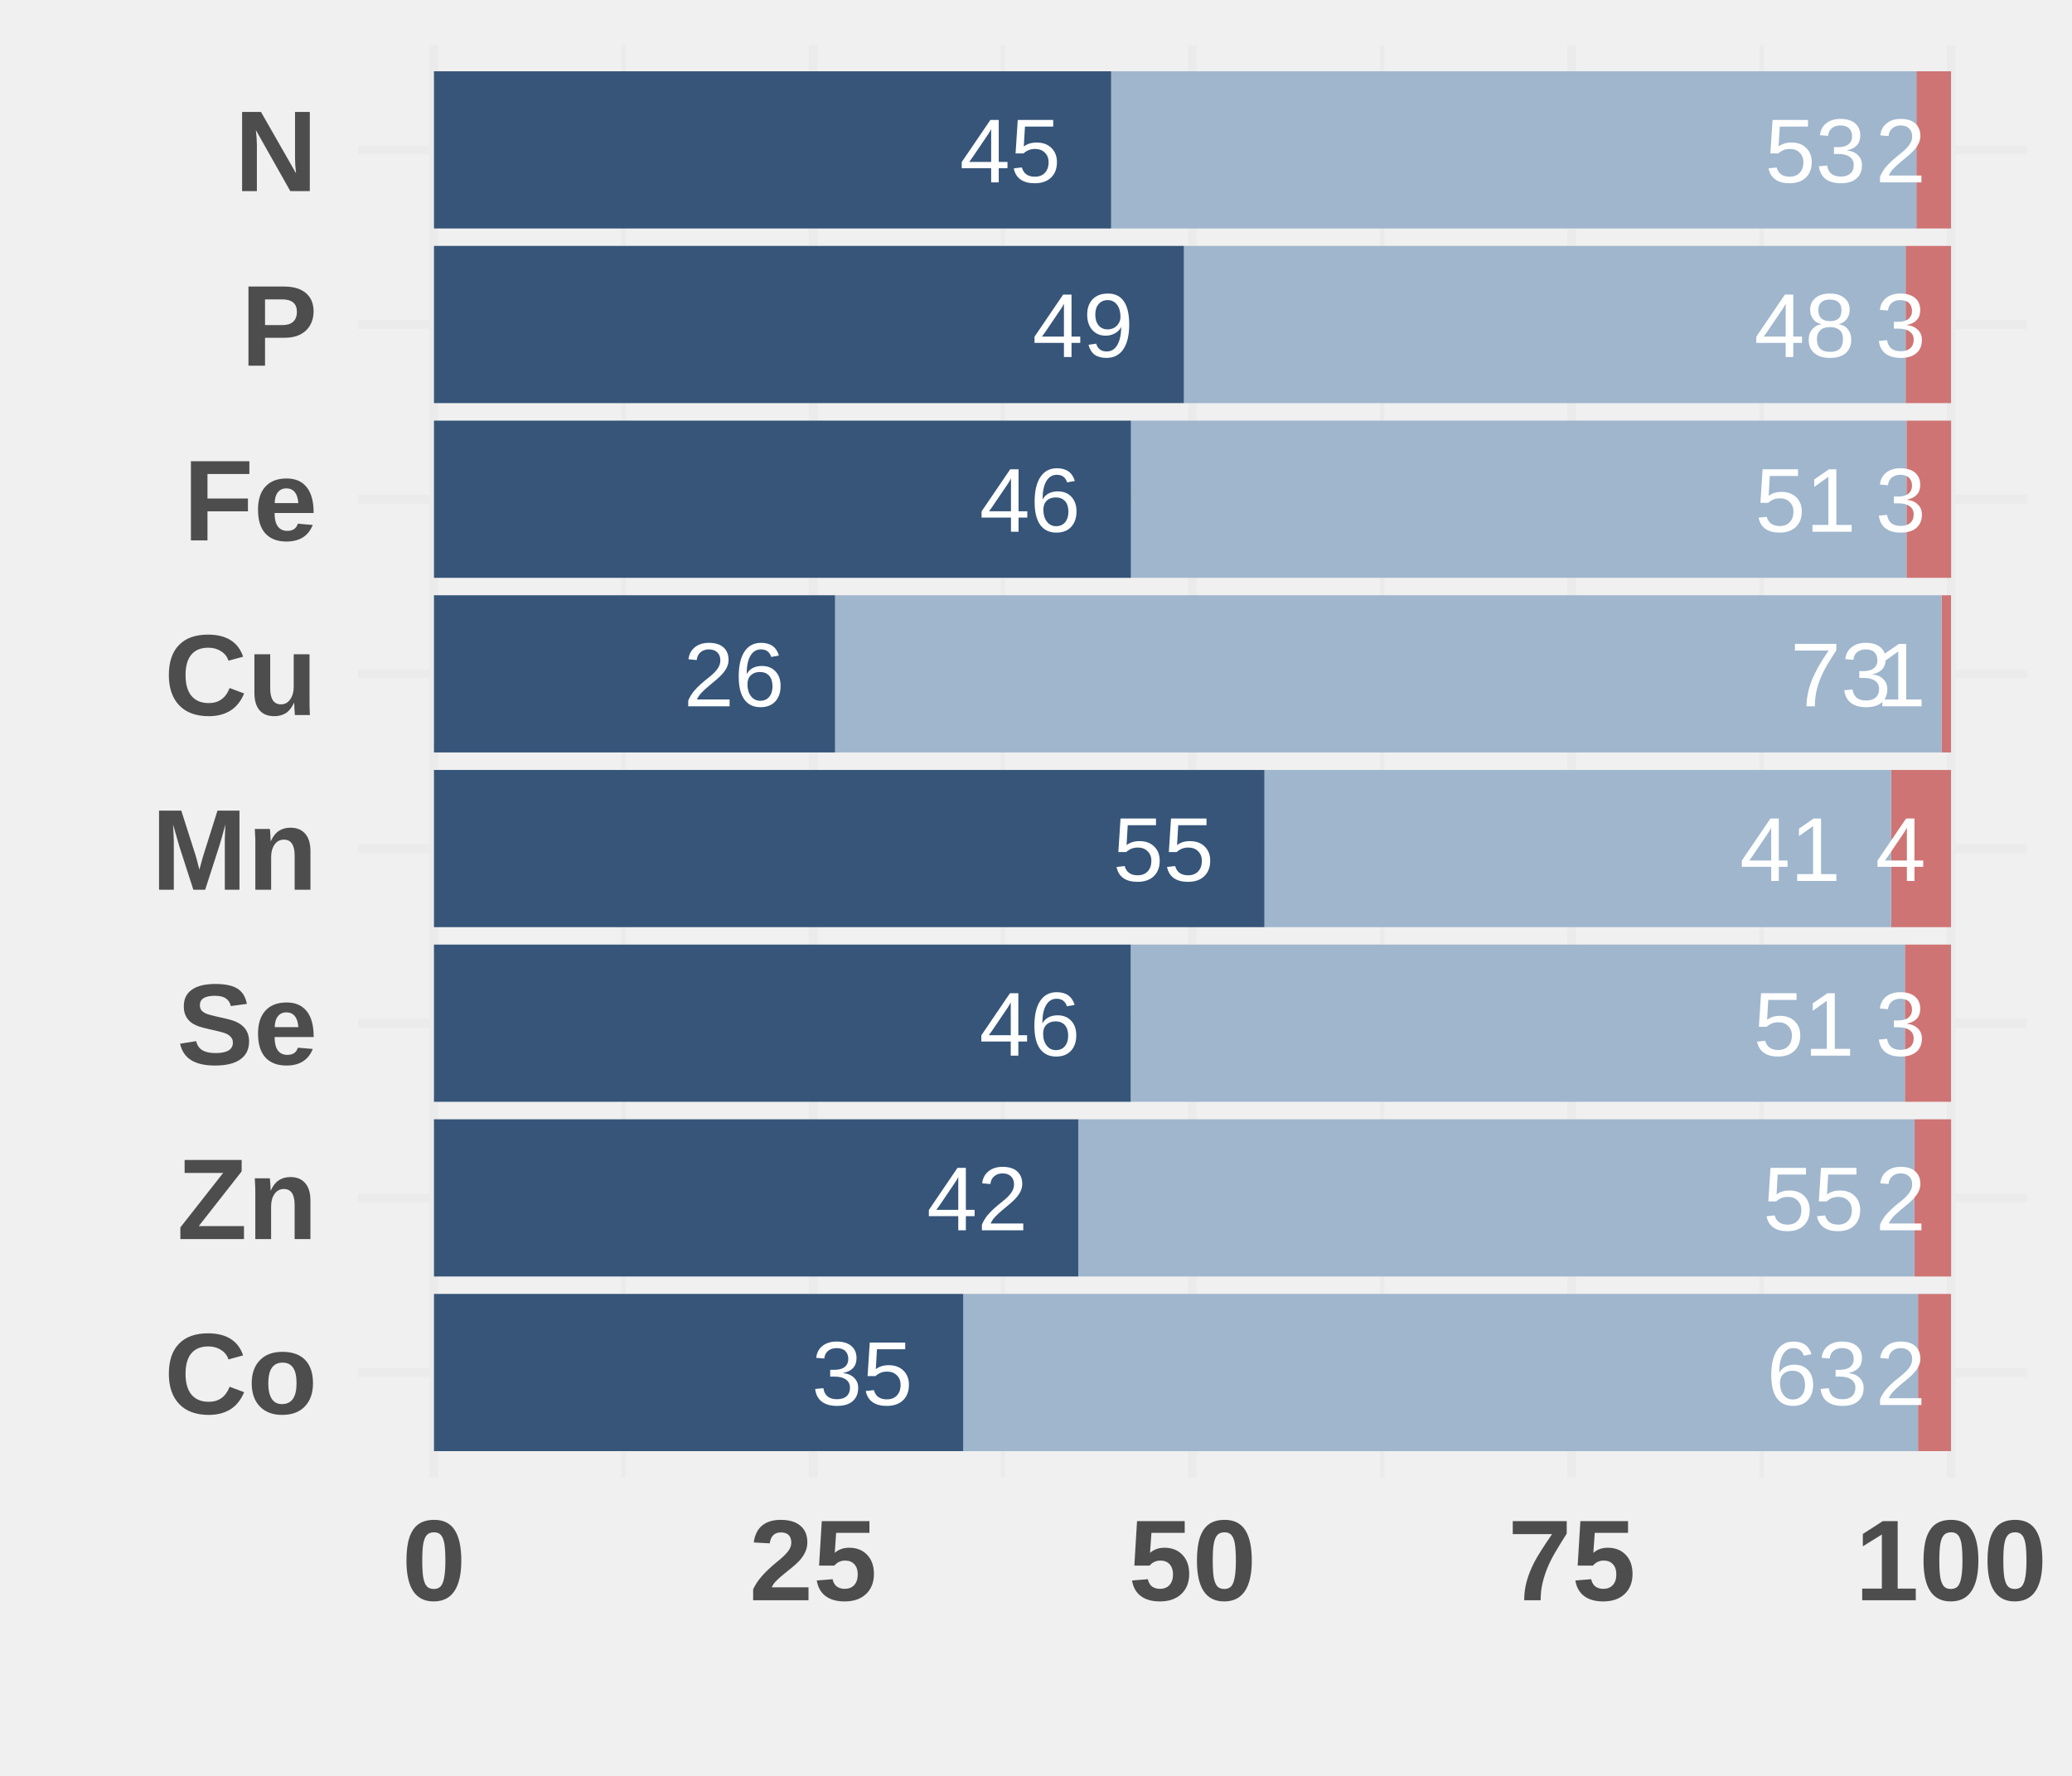
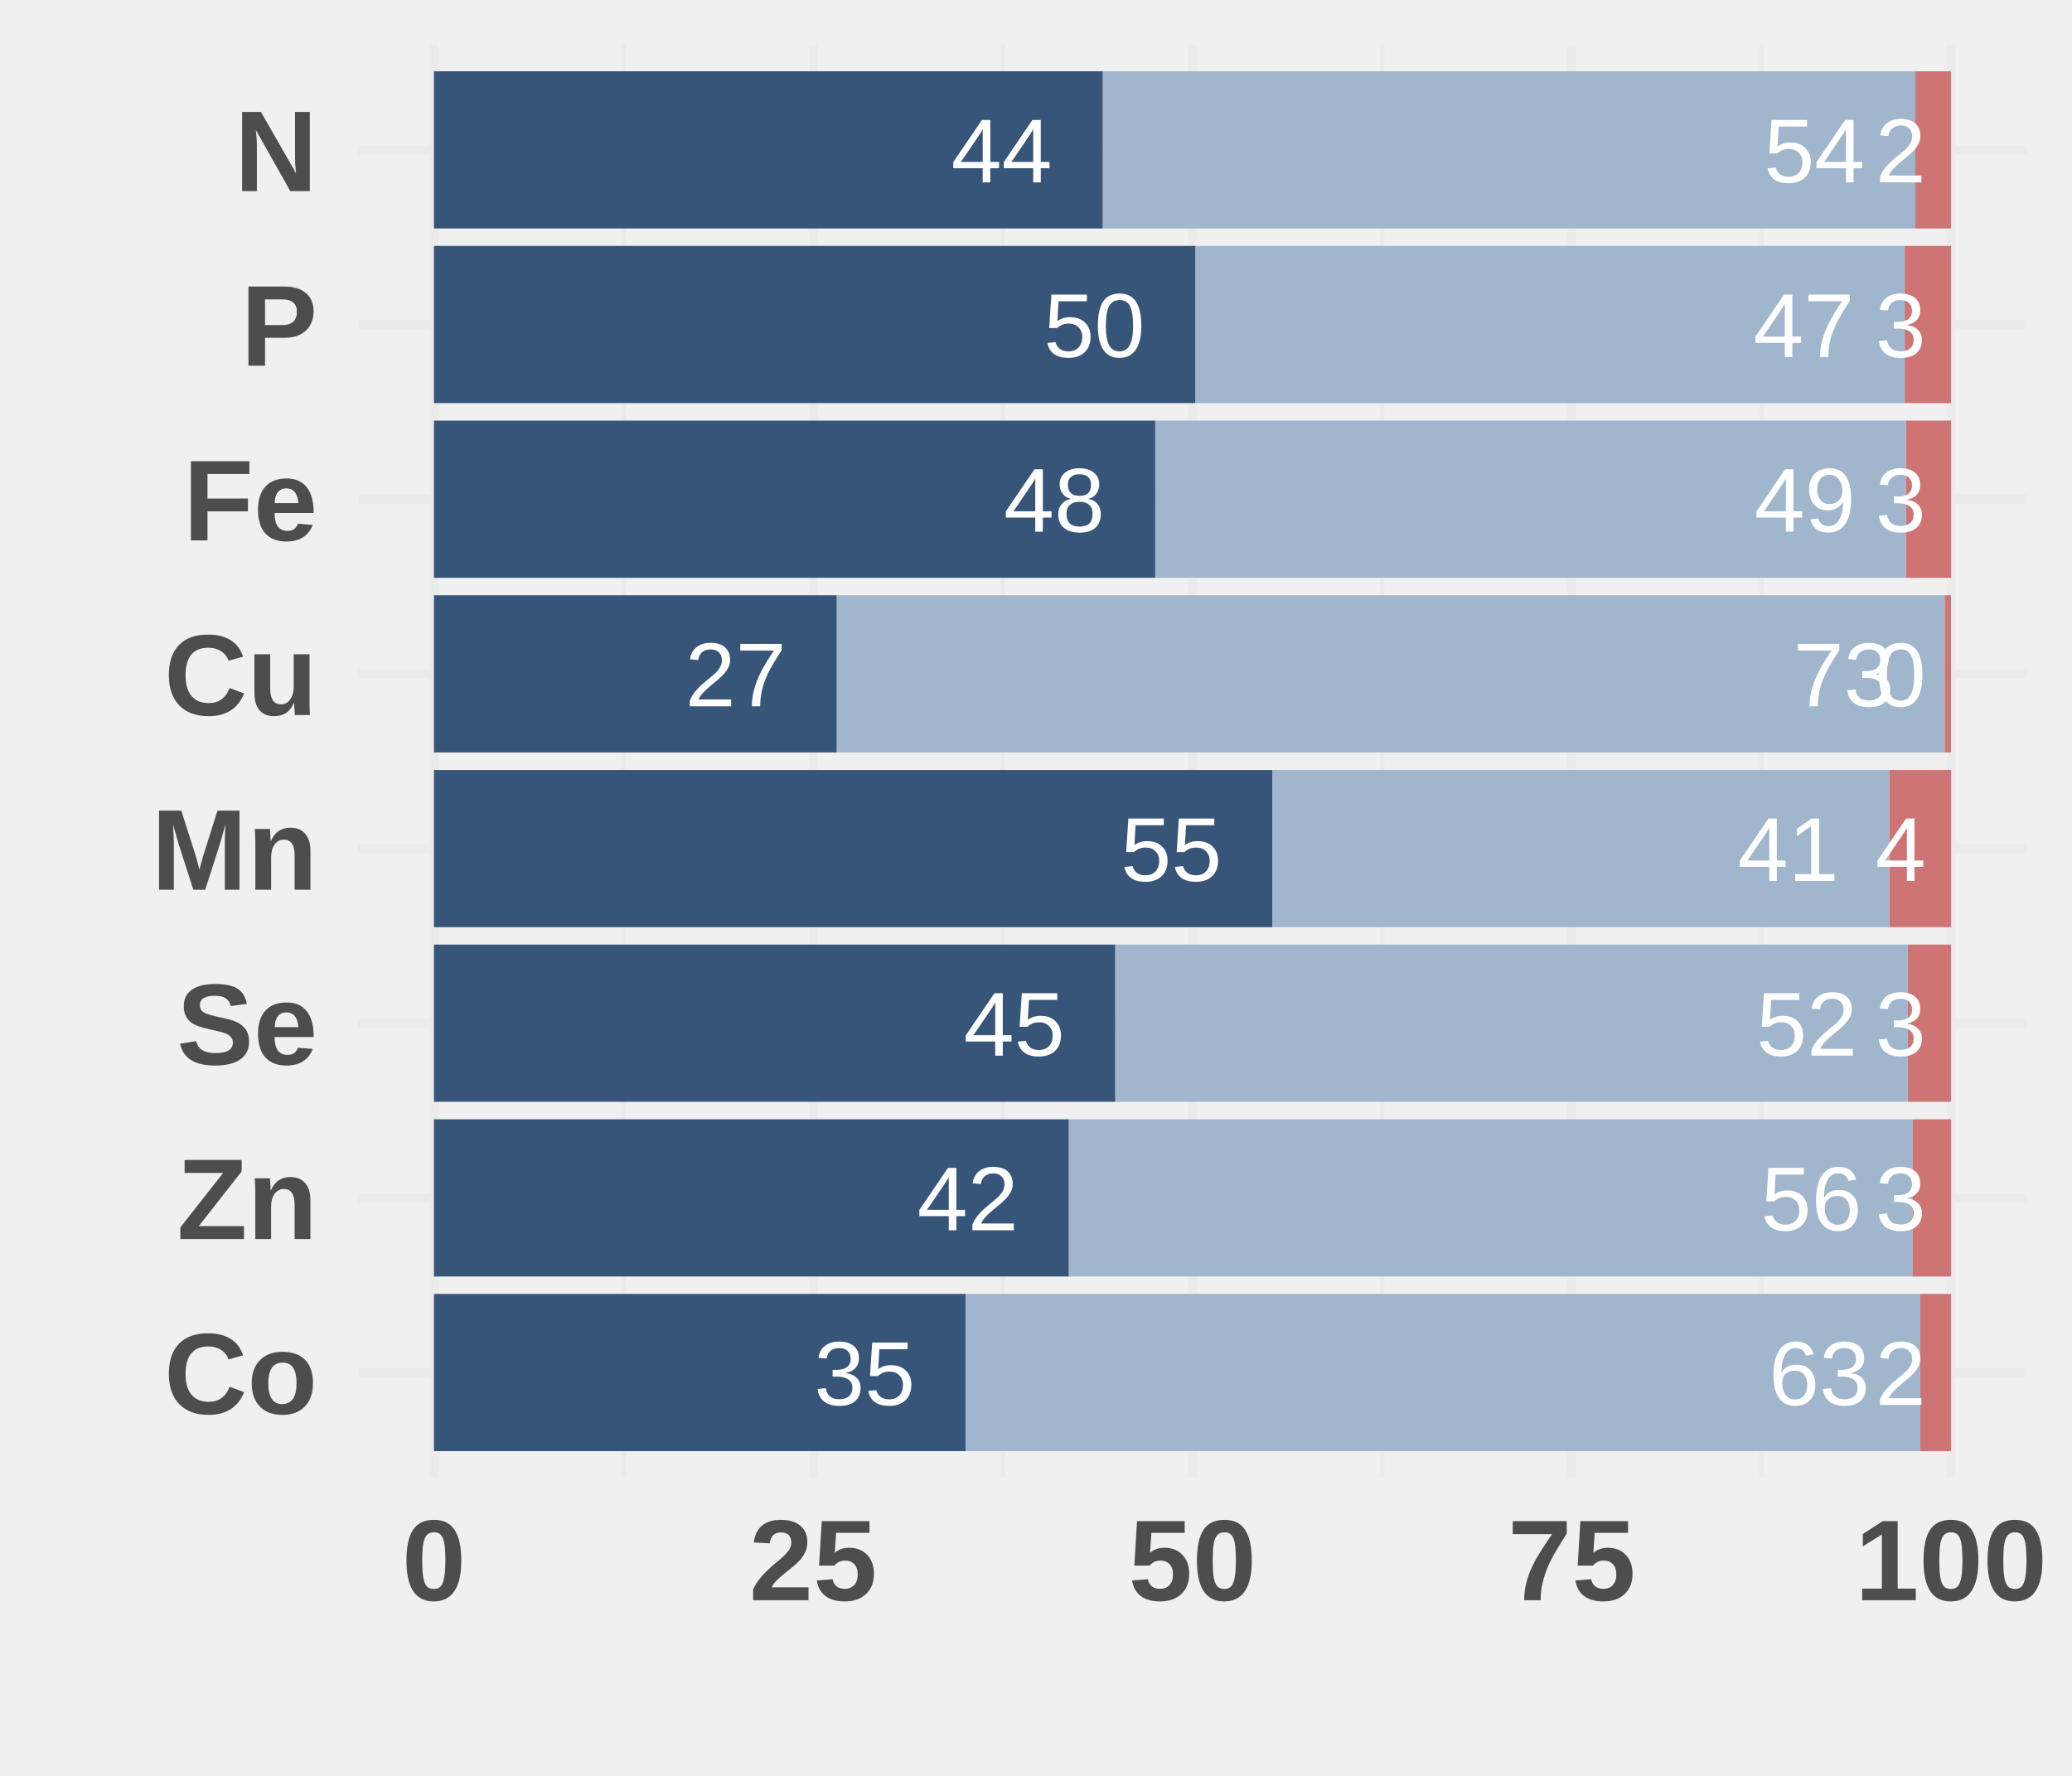
<svg xmlns="http://www.w3.org/2000/svg" class="svglite" width="252.00pt" height="216.00pt" viewBox="0 0 252.00 216.00">
  <defs>
    <style type="text/css">
    .svglite line, .svglite polyline, .svglite polygon, .svglite path, .svglite rect, .svglite circle {
      fill: none;
      stroke: #000000;
      stroke-linecap: round;
      stroke-linejoin: round;
      stroke-miterlimit: 10.00;
    }
    .svglite text {
      white-space: pre;
    }
  </style>
  </defs>
  <rect width="100%" height="100%" style="stroke: none; fill: none;" />
  <defs>
    <clipPath id="cpMC4wMHwyNTIuMDB8MC4wMHwyMTYuMDA=">
      <rect x="0.00" y="0.00" width="252.00" height="216.00" />
    </clipPath>
  </defs>
  <g clip-path="url(#cpMC4wMHwyNTIuMDB8MC4wMHwyMTYuMDA=)">
</g>
  <defs>
    <clipPath id="cpNDMuNTV8MjQ2LjUyfDUuNDh8MTc5LjY5">
      <rect x="43.55" y="5.48" width="202.97" height="174.21" />
    </clipPath>
  </defs>
  <g clip-path="url(#cpNDMuNTV8MjQ2LjUyfDUuNDh8MTc5LjY5)">
    <polyline points="75.84,179.69 75.84,5.48 " style="stroke-width: 0.53; stroke: #EBEBEB; stroke-linecap: butt;" />
    <polyline points="121.97,179.69 121.97,5.48 " style="stroke-width: 0.53; stroke: #EBEBEB; stroke-linecap: butt;" />
    <polyline points="168.10,179.69 168.10,5.48 " style="stroke-width: 0.53; stroke: #EBEBEB; stroke-linecap: butt;" />
    <polyline points="214.23,179.69 214.23,5.48 " style="stroke-width: 0.53; stroke: #EBEBEB; stroke-linecap: butt;" />
    <polyline points="43.55,166.94 246.52,166.94 " style="stroke-width: 1.07; stroke: #EBEBEB; stroke-linecap: butt;" />
    <polyline points="43.55,145.70 246.52,145.70 " style="stroke-width: 1.07; stroke: #EBEBEB; stroke-linecap: butt;" />
    <polyline points="43.55,124.45 246.52,124.45 " style="stroke-width: 1.07; stroke: #EBEBEB; stroke-linecap: butt;" />
    <polyline points="43.55,103.21 246.52,103.21 " style="stroke-width: 1.07; stroke: #EBEBEB; stroke-linecap: butt;" />
    <polyline points="43.55,81.96 246.52,81.96 " style="stroke-width: 1.07; stroke: #EBEBEB; stroke-linecap: butt;" />
    <polyline points="43.55,60.72 246.52,60.72 " style="stroke-width: 1.07; stroke: #EBEBEB; stroke-linecap: butt;" />
    <polyline points="43.55,39.47 246.52,39.47 " style="stroke-width: 1.07; stroke: #EBEBEB; stroke-linecap: butt;" />
    <polyline points="43.55,18.23 246.52,18.23 " style="stroke-width: 1.07; stroke: #EBEBEB; stroke-linecap: butt;" />
    <polyline points="52.78,179.69 52.78,5.48 " style="stroke-width: 1.07; stroke: #EBEBEB; stroke-linecap: butt;" />
    <polyline points="98.90,179.69 98.90,5.48 " style="stroke-width: 1.07; stroke: #EBEBEB; stroke-linecap: butt;" />
    <polyline points="145.03,179.69 145.03,5.48 " style="stroke-width: 1.07; stroke: #EBEBEB; stroke-linecap: butt;" />
    <polyline points="191.16,179.69 191.16,5.48 " style="stroke-width: 1.07; stroke: #EBEBEB; stroke-linecap: butt;" />
    <polyline points="237.29,179.69 237.29,5.48 " style="stroke-width: 1.07; stroke: #EBEBEB; stroke-linecap: butt;" />
-     <rect x="233.07" y="8.67" width="4.22" height="19.12" style="stroke-width: 1.07; stroke: none; stroke-linecap: square; stroke-linejoin: miter; fill: #CF7474;" />
-     <rect x="231.76" y="29.91" width="5.53" height="19.12" style="stroke-width: 1.07; stroke: none; stroke-linecap: square; stroke-linejoin: miter; fill: #CF7474;" />
-     <rect x="231.87" y="51.16" width="5.43" height="19.12" style="stroke-width: 1.07; stroke: none; stroke-linecap: square; stroke-linejoin: miter; fill: #CF7474;" />
-     <rect x="236.15" y="72.40" width="1.14" height="19.12" style="stroke-width: 1.07; stroke: none; stroke-linecap: square; stroke-linejoin: miter; fill: #CF7474;" />
-     <rect x="230.00" y="93.65" width="7.29" height="19.12" style="stroke-width: 1.07; stroke: none; stroke-linecap: square; stroke-linejoin: miter; fill: #CF7474;" />
-     <rect x="231.67" y="114.89" width="5.62" height="19.12" style="stroke-width: 1.07; stroke: none; stroke-linecap: square; stroke-linejoin: miter; fill: #CF7474;" />
-     <rect x="232.83" y="136.14" width="4.47" height="19.12" style="stroke-width: 1.07; stroke: none; stroke-linecap: square; stroke-linejoin: miter; fill: #CF7474;" />
-     <rect x="233.27" y="157.38" width="4.02" height="19.12" style="stroke-width: 1.07; stroke: none; stroke-linecap: square; stroke-linejoin: miter; fill: #CF7474;" />
-     <rect x="135.14" y="8.67" width="97.94" height="19.12" style="stroke-width: 1.07; stroke: none; stroke-linecap: square; stroke-linejoin: miter; fill: #9FB6CD;" />
-     <rect x="143.99" y="29.91" width="87.78" height="19.12" style="stroke-width: 1.07; stroke: none; stroke-linecap: square; stroke-linejoin: miter; fill: #9FB6CD;" />
-     <rect x="137.55" y="51.16" width="94.32" height="19.12" style="stroke-width: 1.07; stroke: none; stroke-linecap: square; stroke-linejoin: miter; fill: #9FB6CD;" />
-     <rect x="101.55" y="72.40" width="134.60" height="19.12" style="stroke-width: 1.07; stroke: none; stroke-linecap: square; stroke-linejoin: miter; fill: #9FB6CD;" />
-     <rect x="153.77" y="93.65" width="76.23" height="19.12" style="stroke-width: 1.07; stroke: none; stroke-linecap: square; stroke-linejoin: miter; fill: #9FB6CD;" />
-     <rect x="137.52" y="114.89" width="94.15" height="19.12" style="stroke-width: 1.07; stroke: none; stroke-linecap: square; stroke-linejoin: miter; fill: #9FB6CD;" />
-     <rect x="131.13" y="136.14" width="101.70" height="19.12" style="stroke-width: 1.07; stroke: none; stroke-linecap: square; stroke-linejoin: miter; fill: #9FB6CD;" />
-     <rect x="117.13" y="157.38" width="116.14" height="19.12" style="stroke-width: 1.07; stroke: none; stroke-linecap: square; stroke-linejoin: miter; fill: #9FB6CD;" />
-     <rect x="52.78" y="8.67" width="82.36" height="19.12" style="stroke-width: 1.07; stroke: none; stroke-linecap: square; stroke-linejoin: miter; fill: #365579;" />
-     <rect x="52.78" y="29.91" width="91.21" height="19.12" style="stroke-width: 1.07; stroke: none; stroke-linecap: square; stroke-linejoin: miter; fill: #365579;" />
-     <rect x="52.78" y="51.16" width="84.77" height="19.12" style="stroke-width: 1.07; stroke: none; stroke-linecap: square; stroke-linejoin: miter; fill: #365579;" />
-     <rect x="52.78" y="72.40" width="48.78" height="19.12" style="stroke-width: 1.07; stroke: none; stroke-linecap: square; stroke-linejoin: miter; fill: #365579;" />
-     <rect x="52.78" y="93.65" width="101.00" height="19.12" style="stroke-width: 1.07; stroke: none; stroke-linecap: square; stroke-linejoin: miter; fill: #365579;" />
-     <rect x="52.78" y="114.89" width="84.74" height="19.12" style="stroke-width: 1.07; stroke: none; stroke-linecap: square; stroke-linejoin: miter; fill: #365579;" />
-     <rect x="52.78" y="136.14" width="78.36" height="19.12" style="stroke-width: 1.07; stroke: none; stroke-linecap: square; stroke-linejoin: miter; fill: #365579;" />
-     <rect x="52.78" y="157.38" width="64.36" height="19.12" style="stroke-width: 1.07; stroke: none; stroke-linecap: square; stroke-linejoin: miter; fill: #365579;" />
+     <rect x="232.95" y="8.67" width="4.34" height="19.12" style="stroke-width: 1.07; stroke: none; stroke-linecap: square; stroke-linejoin: miter; fill: #CF7474;" />
+     <rect x="231.65" y="29.91" width="5.64" height="19.12" style="stroke-width: 1.07; stroke: none; stroke-linecap: square; stroke-linejoin: miter; fill: #CF7474;" />
+     <rect x="231.79" y="51.16" width="5.51" height="19.12" style="stroke-width: 1.07; stroke: none; stroke-linecap: square; stroke-linejoin: miter; fill: #CF7474;" />
+     <rect x="236.51" y="72.40" width="0.78" height="19.12" style="stroke-width: 1.07; stroke: none; stroke-linecap: square; stroke-linejoin: miter; fill: #CF7474;" />
+     <rect x="229.77" y="93.65" width="7.53" height="19.12" style="stroke-width: 1.07; stroke: none; stroke-linecap: square; stroke-linejoin: miter; fill: #CF7474;" />
+     <rect x="232.02" y="114.89" width="5.27" height="19.12" style="stroke-width: 1.07; stroke: none; stroke-linecap: square; stroke-linejoin: miter; fill: #CF7474;" />
+     <rect x="232.58" y="136.14" width="4.72" height="19.12" style="stroke-width: 1.07; stroke: none; stroke-linecap: square; stroke-linejoin: miter; fill: #CF7474;" />
+     <rect x="233.54" y="157.38" width="3.75" height="19.12" style="stroke-width: 1.07; stroke: none; stroke-linecap: square; stroke-linejoin: miter; fill: #CF7474;" />
+     <rect x="134.10" y="8.67" width="98.85" height="19.12" style="stroke-width: 1.07; stroke: none; stroke-linecap: square; stroke-linejoin: miter; fill: #9FB6CD;" />
+     <rect x="145.36" y="29.91" width="86.29" height="19.12" style="stroke-width: 1.07; stroke: none; stroke-linecap: square; stroke-linejoin: miter; fill: #9FB6CD;" />
+     <rect x="140.49" y="51.16" width="91.30" height="19.12" style="stroke-width: 1.07; stroke: none; stroke-linecap: square; stroke-linejoin: miter; fill: #9FB6CD;" />
+     <rect x="101.74" y="72.40" width="134.77" height="19.12" style="stroke-width: 1.07; stroke: none; stroke-linecap: square; stroke-linejoin: miter; fill: #9FB6CD;" />
+     <rect x="154.72" y="93.65" width="75.04" height="19.12" style="stroke-width: 1.07; stroke: none; stroke-linecap: square; stroke-linejoin: miter; fill: #9FB6CD;" />
+     <rect x="135.63" y="114.89" width="96.40" height="19.12" style="stroke-width: 1.07; stroke: none; stroke-linecap: square; stroke-linejoin: miter; fill: #9FB6CD;" />
+     <rect x="129.97" y="136.14" width="102.61" height="19.12" style="stroke-width: 1.07; stroke: none; stroke-linecap: square; stroke-linejoin: miter; fill: #9FB6CD;" />
+     <rect x="117.43" y="157.38" width="116.12" height="19.12" style="stroke-width: 1.07; stroke: none; stroke-linecap: square; stroke-linejoin: miter; fill: #9FB6CD;" />
+     <rect x="52.78" y="8.67" width="81.33" height="19.12" style="stroke-width: 1.07; stroke: none; stroke-linecap: square; stroke-linejoin: miter; fill: #365579;" />
+     <rect x="52.78" y="29.91" width="92.59" height="19.12" style="stroke-width: 1.07; stroke: none; stroke-linecap: square; stroke-linejoin: miter; fill: #365579;" />
+     <rect x="52.78" y="51.16" width="87.72" height="19.12" style="stroke-width: 1.07; stroke: none; stroke-linecap: square; stroke-linejoin: miter; fill: #365579;" />
+     <rect x="52.78" y="72.40" width="48.97" height="19.12" style="stroke-width: 1.07; stroke: none; stroke-linecap: square; stroke-linejoin: miter; fill: #365579;" />
+     <rect x="52.78" y="93.65" width="101.95" height="19.12" style="stroke-width: 1.07; stroke: none; stroke-linecap: square; stroke-linejoin: miter; fill: #365579;" />
+     <rect x="52.78" y="114.89" width="82.85" height="19.12" style="stroke-width: 1.07; stroke: none; stroke-linecap: square; stroke-linejoin: miter; fill: #365579;" />
+     <rect x="52.78" y="136.14" width="77.20" height="19.12" style="stroke-width: 1.07; stroke: none; stroke-linecap: square; stroke-linejoin: miter; fill: #365579;" />
+     <rect x="52.78" y="157.38" width="64.65" height="19.12" style="stroke-width: 1.07; stroke: none; stroke-linecap: square; stroke-linejoin: miter; fill: #365579;" />
    <text x="234.23" y="22.18" text-anchor="end" style="font-size: 11.04px;fill: #FFFFFF; font-family: &quot;Arial&quot;;" textLength="6.13px" lengthAdjust="spacingAndGlyphs">2</text>
    <text x="234.23" y="43.42" text-anchor="end" style="font-size: 11.04px;fill: #FFFFFF; font-family: &quot;Arial&quot;;" textLength="6.13px" lengthAdjust="spacingAndGlyphs">3</text>
    <text x="234.23" y="64.67" text-anchor="end" style="font-size: 11.04px;fill: #FFFFFF; font-family: &quot;Arial&quot;;" textLength="6.13px" lengthAdjust="spacingAndGlyphs">3</text>
-     <text x="234.23" y="85.91" text-anchor="end" style="font-size: 11.04px;fill: #FFFFFF; font-family: &quot;Arial&quot;;" textLength="6.13px" lengthAdjust="spacingAndGlyphs">1</text>
+     <text x="234.23" y="85.91" text-anchor="end" style="font-size: 11.04px;fill: #FFFFFF; font-family: &quot;Arial&quot;;" textLength="6.13px" lengthAdjust="spacingAndGlyphs">0</text>
    <text x="234.23" y="107.15" text-anchor="end" style="font-size: 11.04px;fill: #FFFFFF; font-family: &quot;Arial&quot;;" textLength="6.13px" lengthAdjust="spacingAndGlyphs">4</text>
    <text x="234.23" y="128.40" text-anchor="end" style="font-size: 11.04px;fill: #FFFFFF; font-family: &quot;Arial&quot;;" textLength="6.13px" lengthAdjust="spacingAndGlyphs">3</text>
-     <text x="234.23" y="149.64" text-anchor="end" style="font-size: 11.04px;fill: #FFFFFF; font-family: &quot;Arial&quot;;" textLength="6.13px" lengthAdjust="spacingAndGlyphs">2</text>
+     <text x="234.23" y="149.64" text-anchor="end" style="font-size: 11.04px;fill: #FFFFFF; font-family: &quot;Arial&quot;;" textLength="6.13px" lengthAdjust="spacingAndGlyphs">3</text>
    <text x="234.23" y="170.89" text-anchor="end" style="font-size: 11.04px;fill: #FFFFFF; font-family: &quot;Arial&quot;;" textLength="6.13px" lengthAdjust="spacingAndGlyphs">2</text>
-     <text x="226.94" y="22.18" text-anchor="end" style="font-size: 11.04px;fill: #FFFFFF; font-family: &quot;Arial&quot;;" textLength="12.27px" lengthAdjust="spacingAndGlyphs">53</text>
-     <text x="225.63" y="43.42" text-anchor="end" style="font-size: 11.04px;fill: #FFFFFF; font-family: &quot;Arial&quot;;" textLength="12.27px" lengthAdjust="spacingAndGlyphs">48</text>
-     <text x="225.73" y="64.67" text-anchor="end" style="font-size: 11.04px;fill: #FFFFFF; font-family: &quot;Arial&quot;;" textLength="12.27px" lengthAdjust="spacingAndGlyphs">51</text>
-     <text x="230.02" y="85.91" text-anchor="end" style="font-size: 11.04px;fill: #FFFFFF; font-family: &quot;Arial&quot;;" textLength="12.27px" lengthAdjust="spacingAndGlyphs">73</text>
-     <text x="223.87" y="107.15" text-anchor="end" style="font-size: 11.04px;fill: #FFFFFF; font-family: &quot;Arial&quot;;" textLength="12.27px" lengthAdjust="spacingAndGlyphs">41</text>
-     <text x="225.54" y="128.40" text-anchor="end" style="font-size: 11.04px;fill: #FFFFFF; font-family: &quot;Arial&quot;;" textLength="12.27px" lengthAdjust="spacingAndGlyphs">51</text>
-     <text x="226.69" y="149.64" text-anchor="end" style="font-size: 11.04px;fill: #FFFFFF; font-family: &quot;Arial&quot;;" textLength="12.27px" lengthAdjust="spacingAndGlyphs">55</text>
-     <text x="227.14" y="170.89" text-anchor="end" style="font-size: 11.04px;fill: #FFFFFF; font-family: &quot;Arial&quot;;" textLength="12.27px" lengthAdjust="spacingAndGlyphs">63</text>
-     <text x="129.00" y="22.18" text-anchor="end" style="font-size: 11.04px;fill: #FFFFFF; font-family: &quot;Arial&quot;;" textLength="12.27px" lengthAdjust="spacingAndGlyphs">45</text>
-     <text x="137.85" y="43.42" text-anchor="end" style="font-size: 11.04px;fill: #FFFFFF; font-family: &quot;Arial&quot;;" textLength="12.27px" lengthAdjust="spacingAndGlyphs">49</text>
-     <text x="131.41" y="64.67" text-anchor="end" style="font-size: 11.04px;fill: #FFFFFF; font-family: &quot;Arial&quot;;" textLength="12.27px" lengthAdjust="spacingAndGlyphs">46</text>
-     <text x="95.42" y="85.91" text-anchor="end" style="font-size: 11.04px;fill: #FFFFFF; font-family: &quot;Arial&quot;;" textLength="12.27px" lengthAdjust="spacingAndGlyphs">26</text>
-     <text x="147.64" y="107.15" text-anchor="end" style="font-size: 11.04px;fill: #FFFFFF; font-family: &quot;Arial&quot;;" textLength="12.27px" lengthAdjust="spacingAndGlyphs">55</text>
-     <text x="131.38" y="128.40" text-anchor="end" style="font-size: 11.04px;fill: #FFFFFF; font-family: &quot;Arial&quot;;" textLength="12.27px" lengthAdjust="spacingAndGlyphs">46</text>
-     <text x="125.00" y="149.64" text-anchor="end" style="font-size: 11.04px;fill: #FFFFFF; font-family: &quot;Arial&quot;;" textLength="12.27px" lengthAdjust="spacingAndGlyphs">42</text>
-     <text x="111.00" y="170.89" text-anchor="end" style="font-size: 11.04px;fill: #FFFFFF; font-family: &quot;Arial&quot;;" textLength="12.27px" lengthAdjust="spacingAndGlyphs">35</text>
+     <text x="226.82" y="22.18" text-anchor="end" style="font-size: 11.04px;fill: #FFFFFF; font-family: &quot;Arial&quot;;" textLength="12.27px" lengthAdjust="spacingAndGlyphs">54</text>
+     <text x="225.52" y="43.42" text-anchor="end" style="font-size: 11.04px;fill: #FFFFFF; font-family: &quot;Arial&quot;;" textLength="12.27px" lengthAdjust="spacingAndGlyphs">47</text>
+     <text x="225.65" y="64.67" text-anchor="end" style="font-size: 11.04px;fill: #FFFFFF; font-family: &quot;Arial&quot;;" textLength="12.27px" lengthAdjust="spacingAndGlyphs">49</text>
+     <text x="230.38" y="85.91" text-anchor="end" style="font-size: 11.04px;fill: #FFFFFF; font-family: &quot;Arial&quot;;" textLength="12.27px" lengthAdjust="spacingAndGlyphs">73</text>
+     <text x="223.63" y="107.15" text-anchor="end" style="font-size: 11.04px;fill: #FFFFFF; font-family: &quot;Arial&quot;;" textLength="12.27px" lengthAdjust="spacingAndGlyphs">41</text>
+     <text x="225.89" y="128.40" text-anchor="end" style="font-size: 11.04px;fill: #FFFFFF; font-family: &quot;Arial&quot;;" textLength="12.27px" lengthAdjust="spacingAndGlyphs">52</text>
+     <text x="226.44" y="149.64" text-anchor="end" style="font-size: 11.04px;fill: #FFFFFF; font-family: &quot;Arial&quot;;" textLength="12.27px" lengthAdjust="spacingAndGlyphs">56</text>
+     <text x="227.41" y="170.89" text-anchor="end" style="font-size: 11.04px;fill: #FFFFFF; font-family: &quot;Arial&quot;;" textLength="12.27px" lengthAdjust="spacingAndGlyphs">63</text>
+     <text x="127.97" y="22.18" text-anchor="end" style="font-size: 11.04px;fill: #FFFFFF; font-family: &quot;Arial&quot;;" textLength="12.27px" lengthAdjust="spacingAndGlyphs">44</text>
+     <text x="139.23" y="43.42" text-anchor="end" style="font-size: 11.04px;fill: #FFFFFF; font-family: &quot;Arial&quot;;" textLength="12.27px" lengthAdjust="spacingAndGlyphs">50</text>
+     <text x="134.36" y="64.67" text-anchor="end" style="font-size: 11.04px;fill: #FFFFFF; font-family: &quot;Arial&quot;;" textLength="12.27px" lengthAdjust="spacingAndGlyphs">48</text>
+     <text x="95.61" y="85.91" text-anchor="end" style="font-size: 11.04px;fill: #FFFFFF; font-family: &quot;Arial&quot;;" textLength="12.27px" lengthAdjust="spacingAndGlyphs">27</text>
+     <text x="148.59" y="107.15" text-anchor="end" style="font-size: 11.04px;fill: #FFFFFF; font-family: &quot;Arial&quot;;" textLength="12.27px" lengthAdjust="spacingAndGlyphs">55</text>
+     <text x="129.49" y="128.40" text-anchor="end" style="font-size: 11.04px;fill: #FFFFFF; font-family: &quot;Arial&quot;;" textLength="12.27px" lengthAdjust="spacingAndGlyphs">45</text>
+     <text x="123.84" y="149.64" text-anchor="end" style="font-size: 11.04px;fill: #FFFFFF; font-family: &quot;Arial&quot;;" textLength="12.27px" lengthAdjust="spacingAndGlyphs">42</text>
+     <text x="111.29" y="170.89" text-anchor="end" style="font-size: 11.04px;fill: #FFFFFF; font-family: &quot;Arial&quot;;" textLength="12.27px" lengthAdjust="spacingAndGlyphs">35</text>
  </g>
  <g clip-path="url(#cpMC4wMHwyNTIuMDB8MC4wMHwyMTYuMDA=)">
    <text x="38.62" y="171.95" text-anchor="end" style="font-size: 14.00px; font-weight: bold;fill: #4D4D4D; font-family: &quot;Arial&quot;;" textLength="18.66px" lengthAdjust="spacingAndGlyphs">Co</text>
    <text x="38.62" y="150.71" text-anchor="end" style="font-size: 14.00px; font-weight: bold;fill: #4D4D4D; font-family: &quot;Arial&quot;;" textLength="17.09px" lengthAdjust="spacingAndGlyphs">Zn</text>
    <text x="38.62" y="129.46" text-anchor="end" style="font-size: 14.00px; font-weight: bold;fill: #4D4D4D; font-family: &quot;Arial&quot;;" textLength="17.12px" lengthAdjust="spacingAndGlyphs">Se</text>
    <text x="38.62" y="108.22" text-anchor="end" style="font-size: 14.00px; font-weight: bold;fill: #4D4D4D; font-family: &quot;Arial&quot;;" textLength="20.20px" lengthAdjust="spacingAndGlyphs">Mn</text>
    <text x="38.62" y="86.97" text-anchor="end" style="font-size: 14.00px; font-weight: bold;fill: #4D4D4D; font-family: &quot;Arial&quot;;" textLength="18.66px" lengthAdjust="spacingAndGlyphs">Cu</text>
    <text x="38.62" y="65.73" text-anchor="end" style="font-size: 14.00px; font-weight: bold;fill: #4D4D4D; font-family: &quot;Arial&quot;;" textLength="16.33px" lengthAdjust="spacingAndGlyphs">Fe</text>
    <text x="38.62" y="44.48" text-anchor="end" style="font-size: 14.00px; font-weight: bold;fill: #4D4D4D; font-family: &quot;Arial&quot;;" textLength="9.34px" lengthAdjust="spacingAndGlyphs">P</text>
    <text x="38.62" y="23.24" text-anchor="end" style="font-size: 14.00px; font-weight: bold;fill: #4D4D4D; font-family: &quot;Arial&quot;;" textLength="10.11px" lengthAdjust="spacingAndGlyphs">N</text>
    <text x="52.78" y="194.64" text-anchor="middle" style="font-size: 14.00px; font-weight: bold;fill: #4D4D4D; font-family: &quot;Arial&quot;;" textLength="7.78px" lengthAdjust="spacingAndGlyphs">0</text>
    <text x="98.90" y="194.64" text-anchor="middle" style="font-size: 14.00px; font-weight: bold;fill: #4D4D4D; font-family: &quot;Arial&quot;;" textLength="15.57px" lengthAdjust="spacingAndGlyphs">25</text>
    <text x="145.03" y="194.64" text-anchor="middle" style="font-size: 14.00px; font-weight: bold;fill: #4D4D4D; font-family: &quot;Arial&quot;;" textLength="15.57px" lengthAdjust="spacingAndGlyphs">50</text>
    <text x="191.16" y="194.64" text-anchor="middle" style="font-size: 14.00px; font-weight: bold;fill: #4D4D4D; font-family: &quot;Arial&quot;;" textLength="15.57px" lengthAdjust="spacingAndGlyphs">75</text>
    <text x="237.29" y="194.64" text-anchor="middle" style="font-size: 14.00px; font-weight: bold;fill: #4D4D4D; font-family: &quot;Arial&quot;;" textLength="23.35px" lengthAdjust="spacingAndGlyphs">100</text>
  </g>
</svg>
